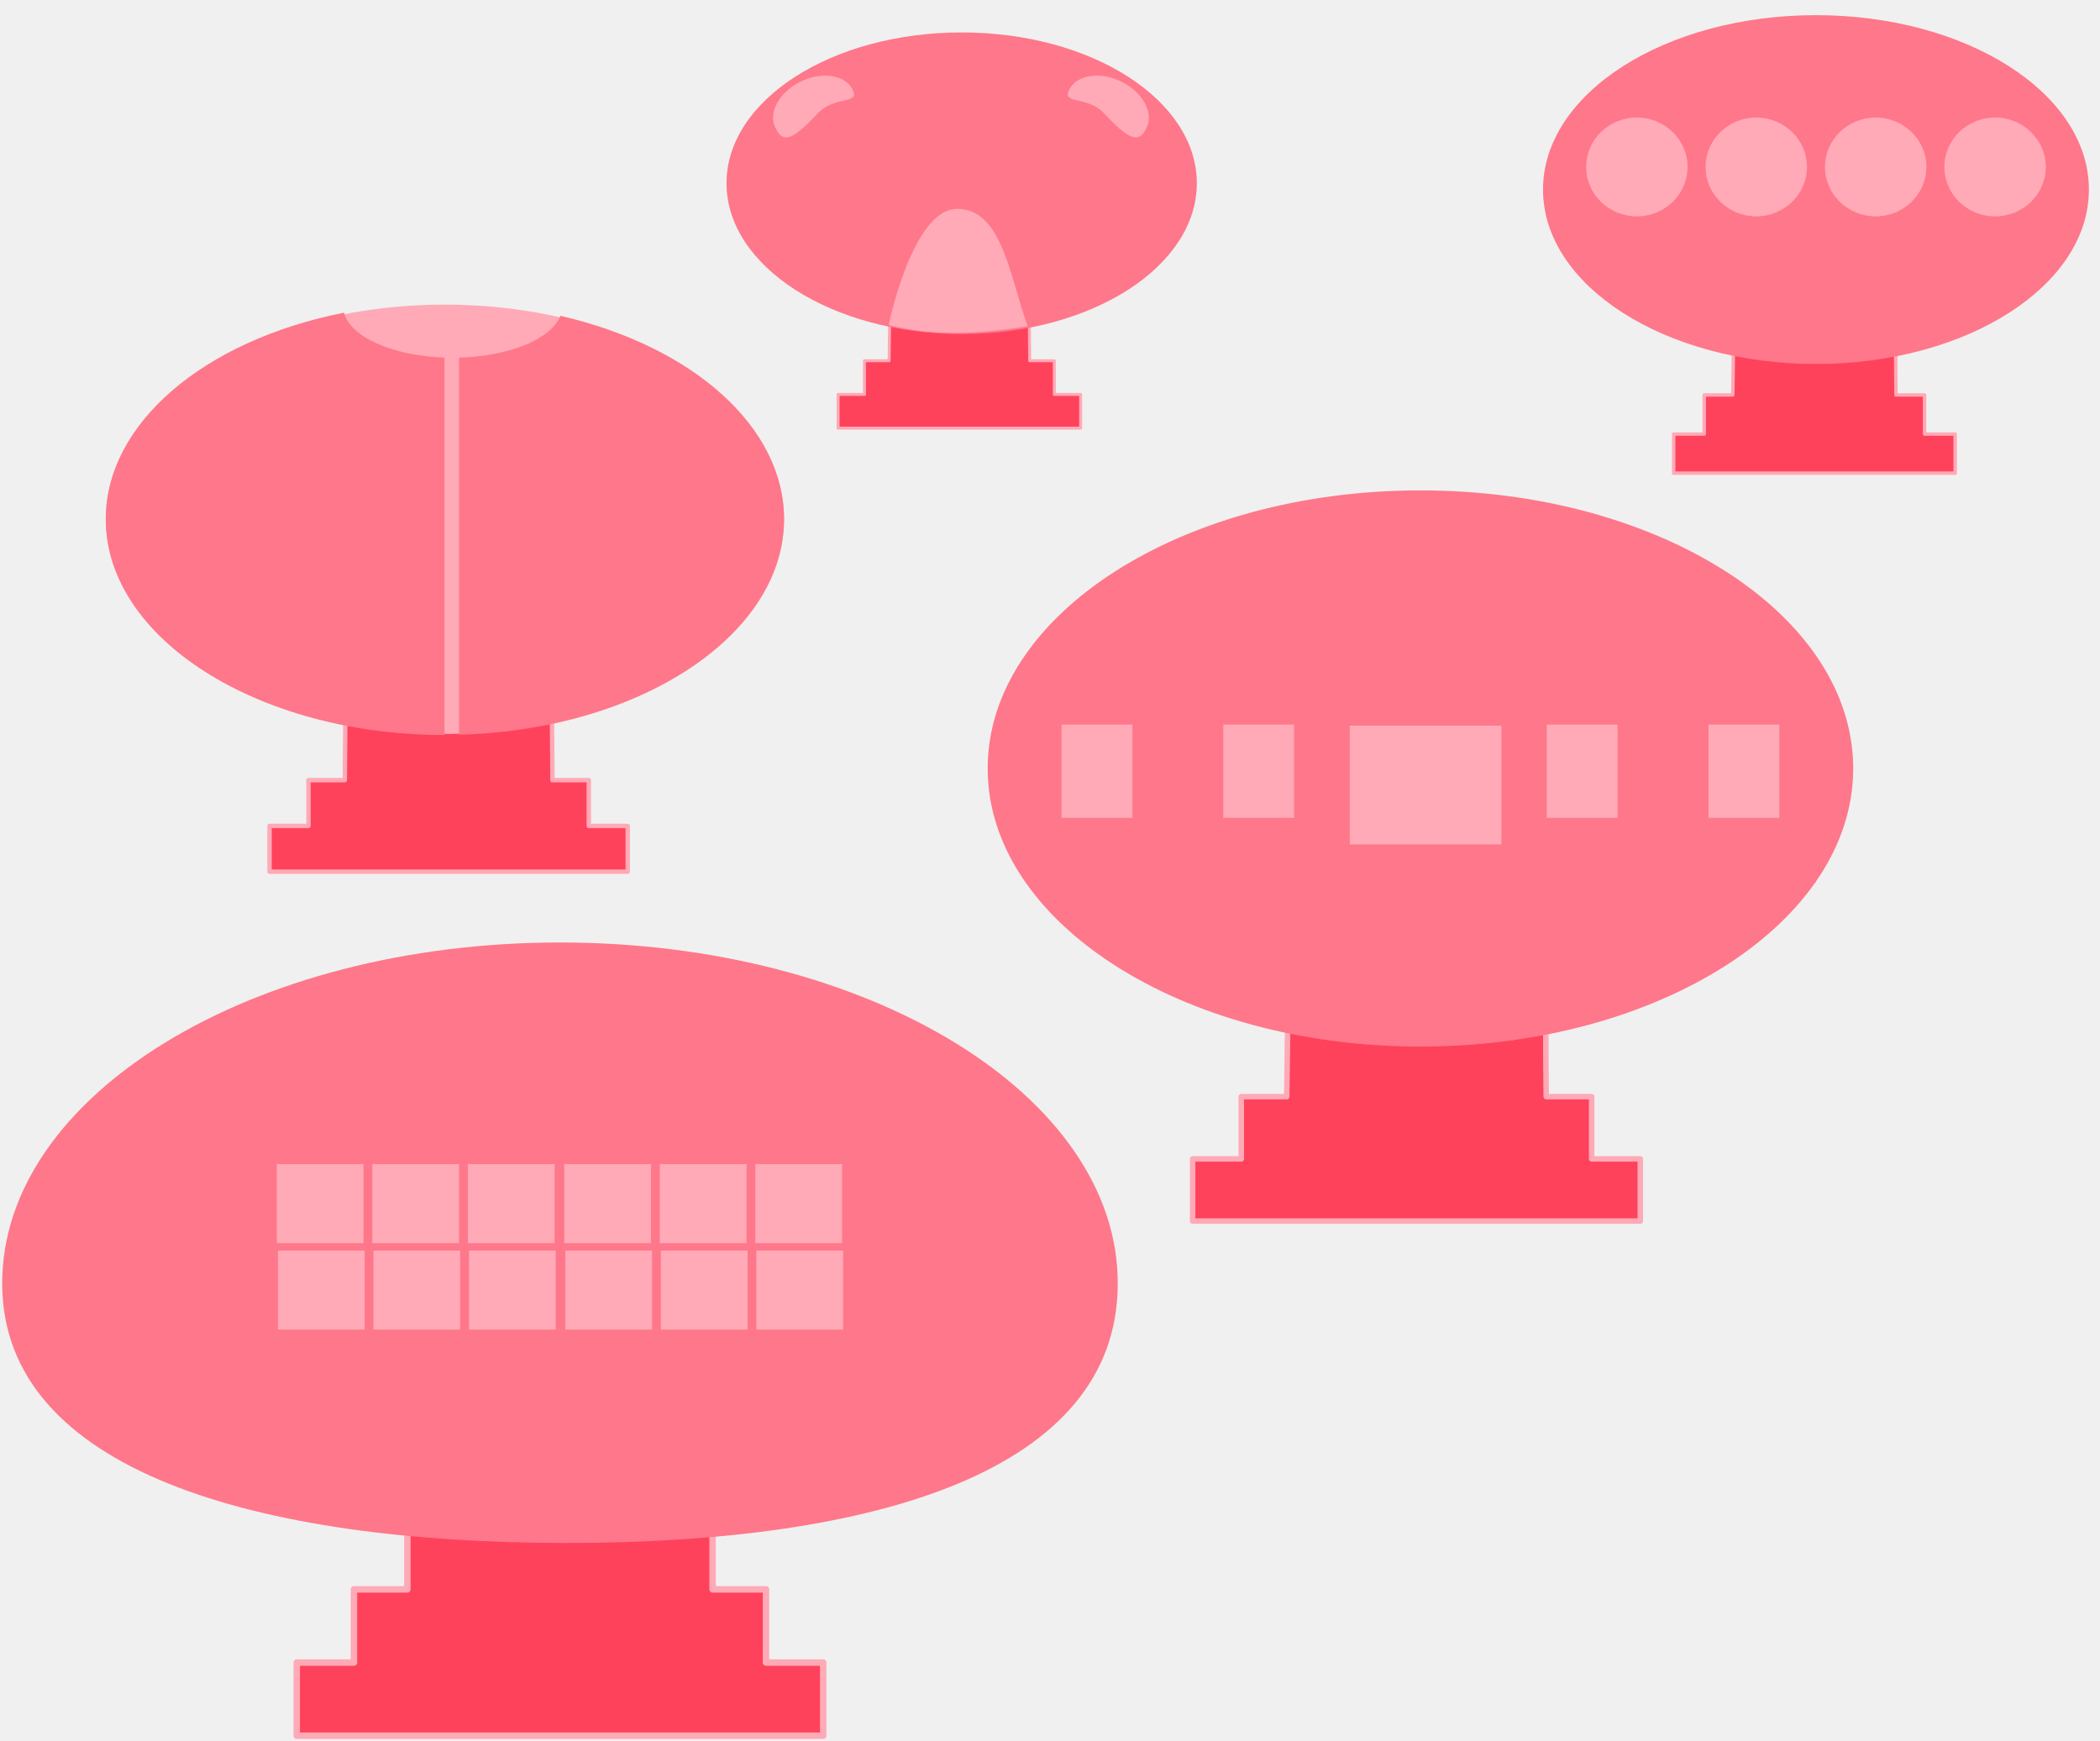
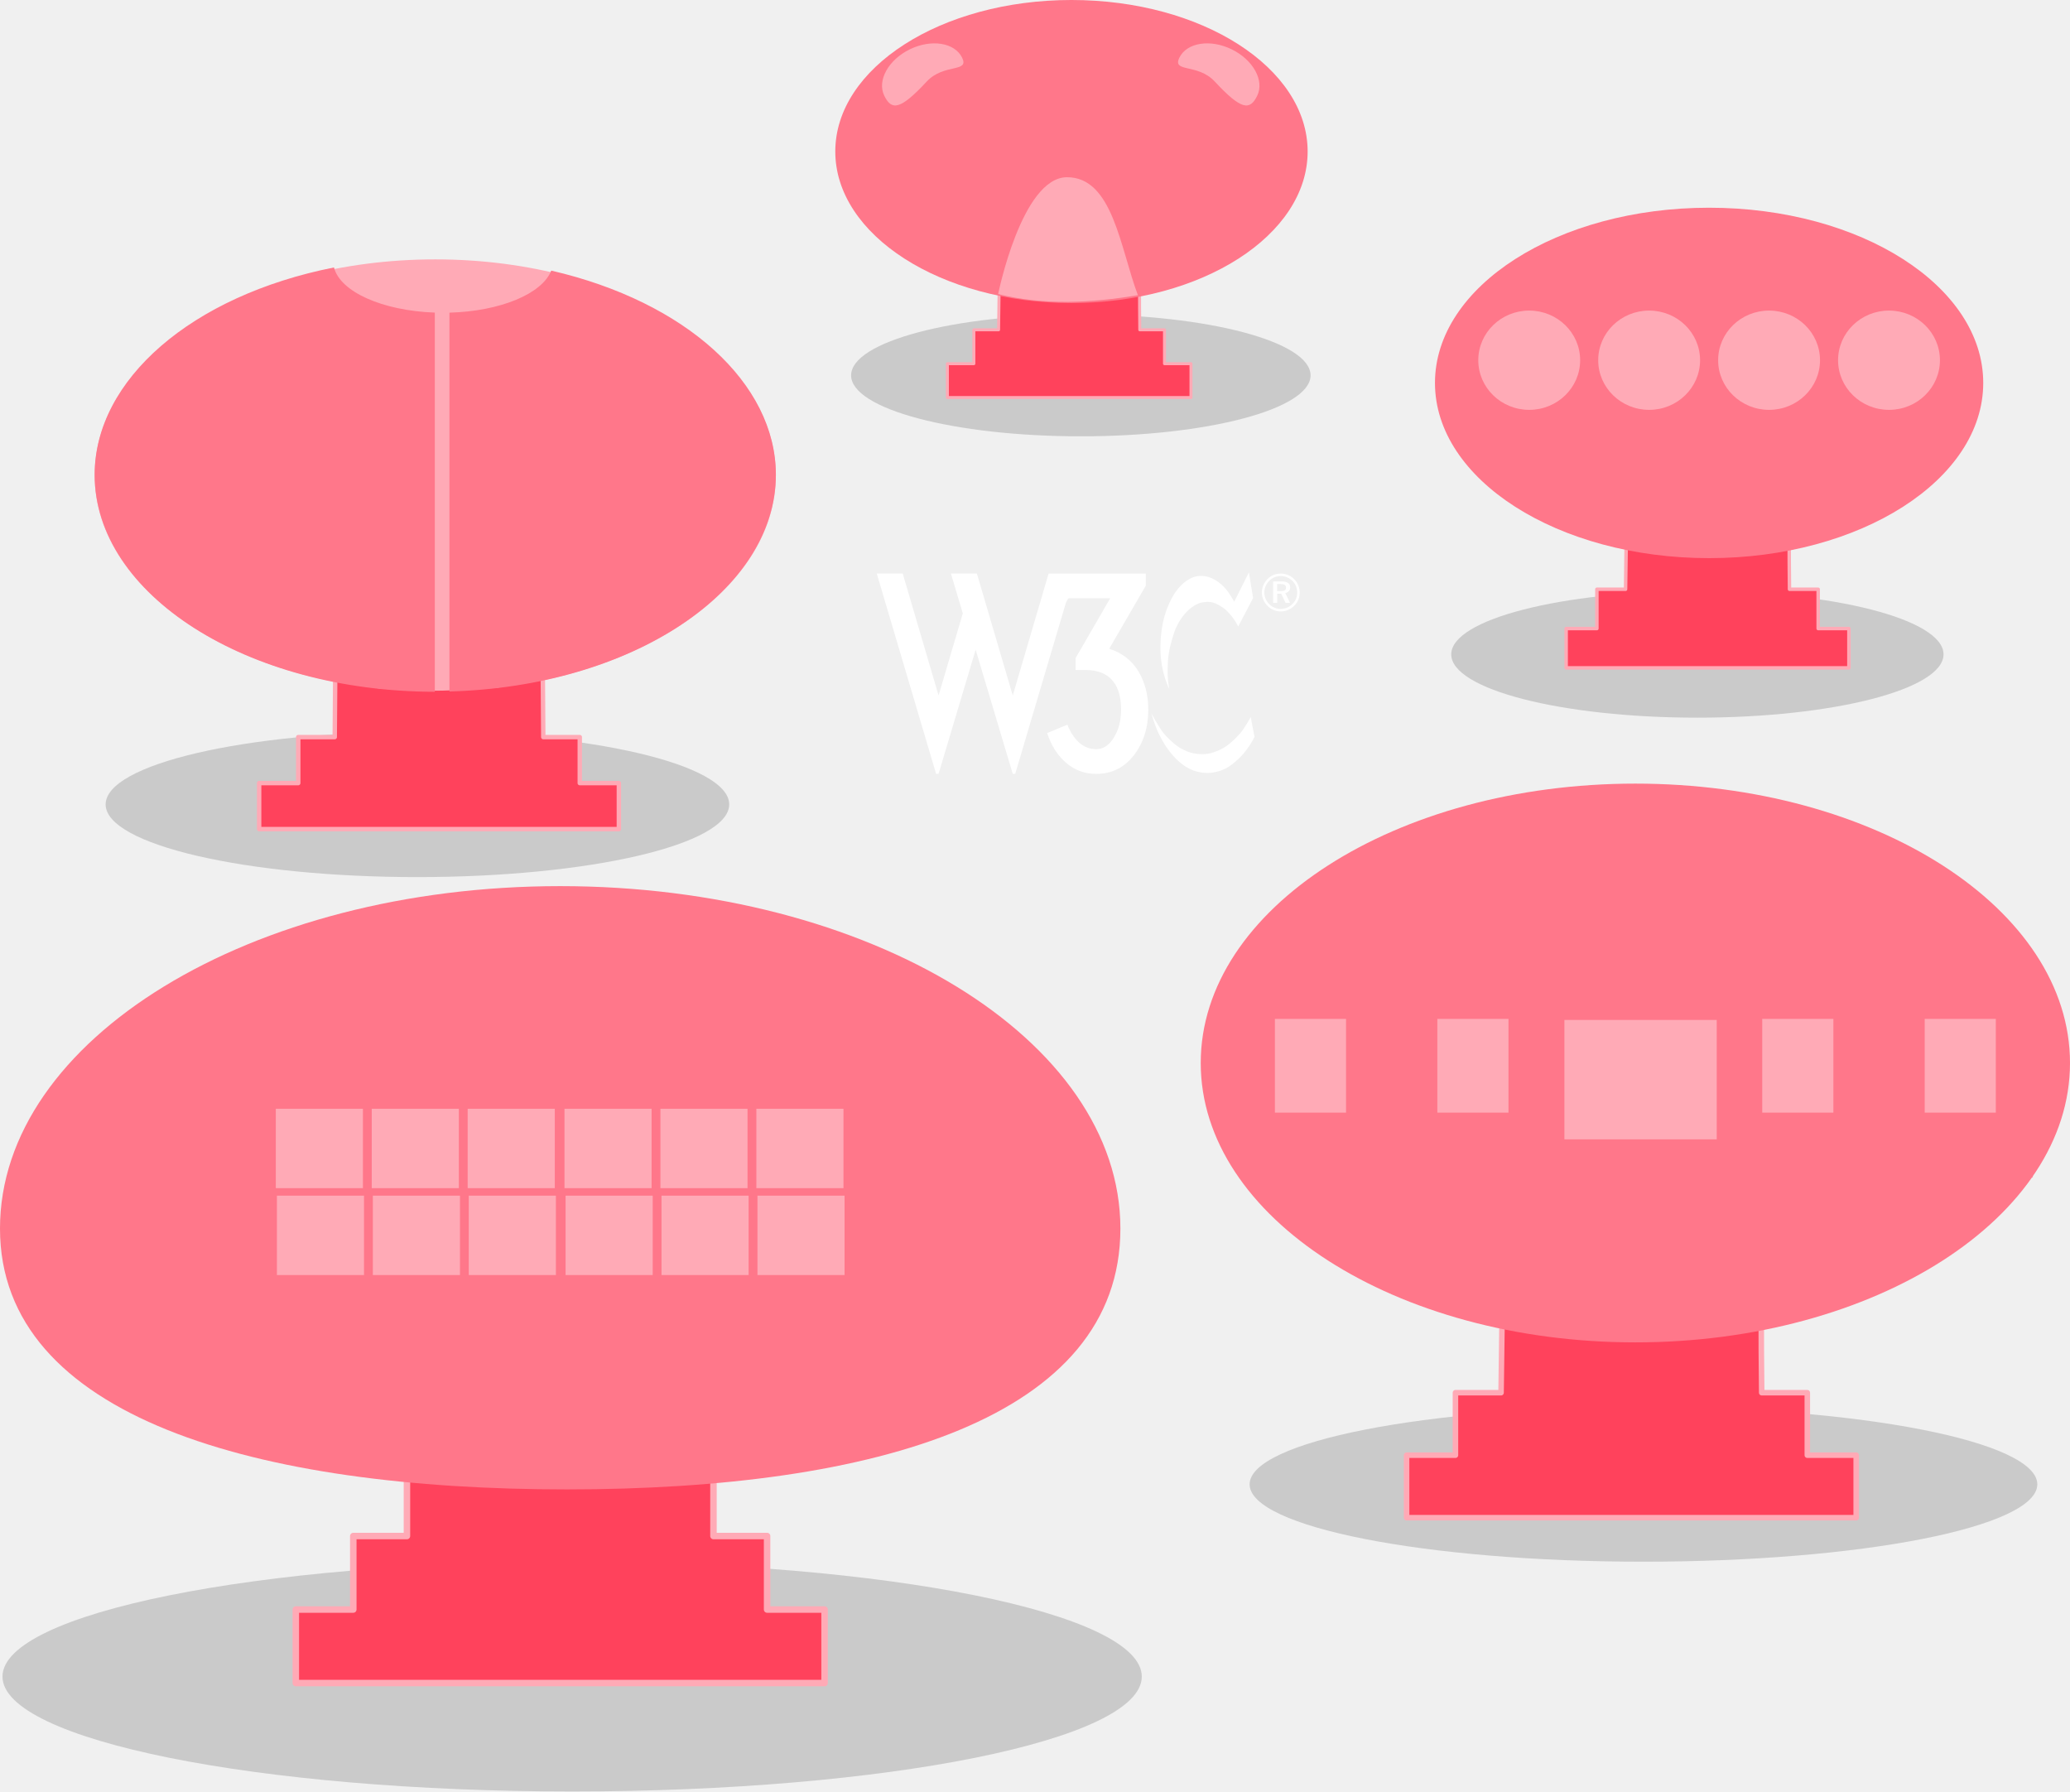
- <svg xmlns="http://www.w3.org/2000/svg" width="263.886mm" height="218.727mm" viewBox="0 0 263.886 218.727" version="1.1" id="svg5">
+ <svg xmlns="http://www.w3.org/2000/svg" width="258.993mm" height="224.117mm" viewBox="0 0 258.993 224.117" version="1.1" id="svg5">
  <defs id="defs2" />
-   <g id="layer1" transform="translate(-358.1523,-172.6404)">
-     <g id="g4061" style="stroke-width:0.1;stroke-dasharray:none" transform="matrix(0.7476752,0,0,0.7476752,287.4065,61.9012)">
-       <path id="rect6790" style="fill:#ff425c;fill-opacity:1;fill-rule:nonzero;stroke:#ffaab6;stroke-width:0.5;stroke-linecap:round;stroke-linejoin:round;stroke-dasharray:none;stroke-opacity:1" d="m 249.144,197.418 v 5.666 l -5.002,-1.216 -0.093,6.882 h -4.136 v 5.666 h -4.431 v 5.666 h 40.764 v -5.666 h -4.431 v -5.666 h -4.135 c 0,0 -0.093,-7.818 0,-6.882 0,-1.029 -5.095,1.216 -5.095,1.216 v -5.666 z" />
-       <ellipse style="fill:#ff778a;stroke-width:0.733" id="path8433" cx="256.246" cy="178.915" rx="39.522" ry="25.351" />
-       <g id="g1364" transform="translate(-2.549088)" />
-       <path id="path3110" style="fill:#ffaab6;stroke-width:0.7" d="m 237.952,163.221 c 1.234,2.531 -3.073,0.918 -5.918,3.978 -4.446,4.782 -5.881,4.907 -7.115,2.376 -1.234,-2.531 0.683,-6.005 4.282,-7.76 3.599,-1.755 7.517,-1.126 8.751,1.405 z" />
-       <path id="path3110-6" style="fill:#ffaab6;stroke-width:0.7;stroke-dasharray:none" d="m 274.3,163.221 c -1.234,2.531 3.073,0.918 5.918,3.978 4.446,4.782 5.881,4.907 7.115,2.376 1.234,-2.531 -0.683,-6.005 -4.282,-7.76 -3.599,-1.755 -7.517,-1.126 -8.751,1.405 z" />
-       <path style="fill:#ffaab6;fill-opacity:1;stroke-width:0.7" d="m 243.977,202.769 c 0,0 3.944,-19.513 11.506,-19.551 7.679,-0.038 8.918,11.878 11.88,19.738 -7.764,1.291 -15.622,1.75 -23.386,-0.187 z" id="path4027" />
+   <g id="layer1" transform="translate(-358.4287,-180.2372)">
+     <g id="g7553">
+       <ellipse style="opacity:0.2;fill:#333333;stroke-width:4" id="path7538" cx="410.655" cy="280.871" rx="39.01" ry="9.093" />
+       <ellipse style="opacity:0.2;fill:#333333;stroke-width:4" id="path7540" cx="493.661" cy="227.196" rx="28.744" ry="7.626" />
+       <ellipse style="opacity:0.2;fill:#333333;stroke-width:4.648" id="path7542" cx="570.801" cy="262.1" rx="30.797" ry="7.919" />
+       <ellipse style="opacity:0.2;fill:#333333;stroke-width:4.446" id="path7544" cx="564.055" cy="365.931" rx="49.276" ry="9.679" />
+       <ellipse style="opacity:0.2;fill:#333333;stroke-width:4.185" id="path7546" cx="430.013" cy="389.982" rx="71.274" ry="14.372" />
    </g>
-     <g id="g4118" style="stroke-width:0.1;stroke-dasharray:none" transform="matrix(1.104103,0,0,1.104103,207.7938,95.97267)">
-       <ellipse style="fill:#ffaab6;fill-opacity:1;stroke:none;stroke-width:0.5;stroke-linecap:round;stroke-linejoin:round;stroke-dasharray:none;stroke-opacity:1" id="path6663" cx="186.818" cy="128.587" rx="38.598" ry="24.472" />
-       <path id="rect6790-8" style="fill:#ff425c;fill-opacity:1;stroke:#ffaab6;stroke-width:0.5;stroke-linecap:round;stroke-linejoin:round;stroke-dasharray:none;stroke-opacity:1" d="m 180.523,152.503 v 0 h -1e-4 l -5.043,-1.104 -0.052,6.845 h -4.136 v 5.212 h -4.431 v 5.212 h 40.764 v -5.212 h -4.431 v -5.212 h -4.135 l -0.052,-6.897 -5.148,1.052 c -6.249,0.333 -6.012,0.518 -13.336,0.104 z" />
-       <path id="path6663-5" style="fill:#ff778a;fill-opacity:1;stroke:none;stroke-width:0;stroke-linecap:round;stroke-linejoin:round;stroke-dasharray:none;stroke-opacity:1" d="m 175.342,105.029 a 38.598,24.605 0 0 0 -27.122,23.476 38.598,24.605 0 0 0 38.548,24.604 v -42.964 a 12.458,5.816 0 0 1 -11.427,-5.117 z m 24.618,0.357 a 12.458,5.816 0 0 1 -11.534,4.766 v 42.923 a 38.598,24.605 0 0 0 36.991,-24.57 38.598,24.605 0 0 0 -25.457,-23.119 z" />
-     </g>
-     <g id="g4213" style="stroke-width:0.1;stroke-dasharray:none" transform="matrix(0.8678417,0,0,0.8678417,364.0998,41.1149)">
-       <path id="rect6790-3" style="fill:#ff425c;fill-opacity:1;fill-rule:nonzero;stroke:#ffaab6;stroke-width:0.5;stroke-linecap:round;stroke-linejoin:round;stroke-dasharray:none;stroke-opacity:1" d="m 249.144,197.418 v 5.666 l -5.002,-1.216 -0.093,6.882 h -4.136 v 5.666 h -4.431 v 5.666 h 40.764 v -5.666 h -4.431 v -5.666 h -4.135 c 0,0 -0.093,-7.818 0,-6.882 0,-1.029 -5.095,1.216 -5.095,1.216 v -5.666 z" />
-       <ellipse style="fill:#ff778a;stroke-width:0.732" id="path8433-3" cx="256.091" cy="179.008" rx="39.522" ry="25.257" />
-       <g id="g1364-6" transform="translate(-2.549088)">
-         <g id="g4161">
-           <ellipse style="fill:#ffaab6;fill-opacity:1;stroke-width:0.624" id="path492" cx="232.705" cy="175.734" rx="7.343" ry="7.156" />
-           <ellipse style="fill:#ffaab6;fill-opacity:1;stroke-width:0.624;stroke-dasharray:none" id="path492-5" cx="249.995" cy="175.734" rx="7.343" ry="7.156" />
-           <ellipse style="fill:#ffaab6;fill-opacity:1;stroke-width:0.624;stroke-dasharray:none" id="path492-5-1" cx="267.286" cy="175.734" rx="7.343" ry="7.156" />
-           <ellipse style="fill:#ffaab6;fill-opacity:1;stroke-width:0.624;stroke-dasharray:none" id="path492-5-6" cx="284.576" cy="175.734" rx="7.343" ry="7.156" />
+     <g id="g7536">
+       <g id="g4061" style="stroke-width:0.1;stroke-dasharray:none" transform="matrix(0.7476752,0,0,0.7476752,300.8987,65.42091)">
+         <path id="rect6790" style="fill:#ff425c;fill-opacity:1;fill-rule:nonzero;stroke:#ffaab6;stroke-width:0.5;stroke-linecap:round;stroke-linejoin:round;stroke-dasharray:none;stroke-opacity:1" d="m 249.144,197.418 v 5.666 l -5.002,-1.216 -0.093,6.882 h -4.136 v 5.666 h -4.431 v 5.666 h 40.764 v -5.666 h -4.431 v -5.666 h -4.135 c 0,0 -0.093,-7.818 0,-6.882 0,-1.029 -5.095,1.216 -5.095,1.216 v -5.666 z" />
+         <ellipse style="fill:#ff778a;stroke-width:0.733" id="path8433" cx="256.246" cy="178.915" rx="39.522" ry="25.351" />
+         <g id="g1364" transform="translate(-2.549088)" />
+         <path id="path3110" style="fill:#ffaab6;stroke-width:0.7" d="m 237.952,163.221 c 1.234,2.531 -3.073,0.918 -5.918,3.978 -4.446,4.782 -5.881,4.907 -7.115,2.376 -1.234,-2.531 0.683,-6.005 4.282,-7.76 3.599,-1.755 7.517,-1.126 8.751,1.405 z" />
+         <path id="path3110-6" style="fill:#ffaab6;stroke-width:0.7;stroke-dasharray:none" d="m 274.3,163.221 c -1.234,2.531 3.073,0.918 5.918,3.978 4.446,4.782 5.881,4.907 7.115,2.376 1.234,-2.531 -0.683,-6.005 -4.282,-7.76 -3.599,-1.755 -7.517,-1.126 -8.751,1.405 z" />
+         <path style="fill:#ffaab6;fill-opacity:1;stroke-width:0.7" d="m 243.977,202.769 c 0,0 3.944,-19.513 11.506,-19.551 7.679,-0.038 8.918,11.878 11.88,19.738 -7.764,1.291 -15.622,1.75 -23.386,-0.187 z" id="path4027" />
+       </g>
+       <g id="g4118" style="stroke-width:0.1;stroke-dasharray:none" transform="matrix(1.104103,0,0,1.104103,206.6206,97.73253)">
+         <ellipse style="fill:#ffaab6;fill-opacity:1;stroke:none;stroke-width:0.5;stroke-linecap:round;stroke-linejoin:round;stroke-dasharray:none;stroke-opacity:1" id="path6663" cx="186.818" cy="128.587" rx="38.598" ry="24.472" />
+         <path id="rect6790-8" style="fill:#ff425c;fill-opacity:1;stroke:#ffaab6;stroke-width:0.5;stroke-linecap:round;stroke-linejoin:round;stroke-dasharray:none;stroke-opacity:1" d="m 180.523,152.503 v 0 h -1e-4 l -5.043,-1.104 -0.052,6.845 h -4.136 v 5.212 h -4.431 v 5.212 h 40.764 v -5.212 h -4.431 v -5.212 h -4.135 l -0.052,-6.897 -5.148,1.052 c -6.249,0.333 -6.012,0.518 -13.336,0.104 z" />
+         <path id="path6663-5" style="fill:#ff778a;fill-opacity:1;stroke:none;stroke-width:0;stroke-linecap:round;stroke-linejoin:round;stroke-dasharray:none;stroke-opacity:1" d="m 175.342,105.029 a 38.598,24.605 0 0 0 -27.122,23.476 38.598,24.605 0 0 0 38.548,24.604 v -42.964 a 12.458,5.816 0 0 1 -11.427,-5.117 z m 24.618,0.357 a 12.458,5.816 0 0 1 -11.534,4.766 v 42.923 a 38.598,24.605 0 0 0 36.991,-24.57 38.598,24.605 0 0 0 -25.457,-23.119 z" />
+       </g>
+       <g id="g4213" style="stroke-width:0.1;stroke-dasharray:none" transform="matrix(0.8678417,0,0,0.8678417,350.021,72.79226)">
+         <path id="rect6790-3" style="fill:#ff425c;fill-opacity:1;fill-rule:nonzero;stroke:#ffaab6;stroke-width:0.5;stroke-linecap:round;stroke-linejoin:round;stroke-dasharray:none;stroke-opacity:1" d="m 249.144,197.418 v 5.666 l -5.002,-1.216 -0.093,6.882 h -4.136 v 5.666 h -4.431 v 5.666 h 40.764 v -5.666 h -4.431 v -5.666 h -4.135 c 0,0 -0.093,-7.818 0,-6.882 0,-1.029 -5.095,1.216 -5.095,1.216 v -5.666 z" />
+         <ellipse style="fill:#ff778a;stroke-width:0.732" id="path8433-3" cx="256.091" cy="179.008" rx="39.522" ry="25.257" />
+         <g id="g1364-6" transform="translate(-2.549088)">
+           <g id="g4161">
+             <ellipse style="fill:#ffaab6;fill-opacity:1;stroke-width:0.624" id="path492" cx="232.705" cy="175.734" rx="7.343" ry="7.156" />
+             <ellipse style="fill:#ffaab6;fill-opacity:1;stroke-width:0.624;stroke-dasharray:none" id="path492-5" cx="249.995" cy="175.734" rx="7.343" ry="7.156" />
+             <ellipse style="fill:#ffaab6;fill-opacity:1;stroke-width:0.624;stroke-dasharray:none" id="path492-5-1" cx="267.286" cy="175.734" rx="7.343" ry="7.156" />
+             <ellipse style="fill:#ffaab6;fill-opacity:1;stroke-width:0.624;stroke-dasharray:none" id="path492-5-6" cx="284.576" cy="175.734" rx="7.343" ry="7.156" />
+           </g>
        </g>
      </g>
+       <g id="g4280" style="stroke-width:0.1;stroke-dasharray:none" transform="matrix(1.380002,0,0,1.380002,209.4503,66.39247)">
+         <path id="rect6790-5" style="fill:#ff425c;fill-opacity:1;fill-rule:nonzero;stroke:#ffaab6;stroke-width:0.5;stroke-linecap:round;stroke-linejoin:round;stroke-dasharray:none;stroke-opacity:1" d="m 249.144,197.418 v 5.666 l -5.002,-1.216 -0.093,6.882 h -4.136 v 5.666 h -4.431 v 5.666 h 40.764 v -5.666 h -4.431 v -5.666 h -4.135 c 0,0 -0.093,-7.818 0,-6.882 0,-1.029 -5.095,1.216 -5.095,1.216 v -5.666 z" />
+         <rect style="fill:#ffaab6;fill-opacity:1;stroke-width:0.7" id="rect1832" width="69.321" height="16.404" x="222.94" y="172.848" />
+         <path id="path6786" style="fill:#ff778a;fill-opacity:1;fill-rule:nonzero;stroke:none;stroke-width:0.5;stroke-linecap:round;stroke-linejoin:round;stroke-dasharray:none;stroke-opacity:1" d="m 256.225,153.534 a 39.406,25.327 0 0 0 -39.406,25.327 39.406,25.327 0 0 0 39.406,25.327 39.406,25.327 0 0 0 39.406,-25.327 39.406,25.327 0 0 0 -39.406,-25.327 z m -32.681,21.33 h 6.45 v 8.495 h -6.45 z m 14.728,0 h 6.45 v 8.495 h -6.45 z m 29.456,0 h 6.45 v 8.495 h -6.45 z m 14.728,0 h 6.45 v 8.495 h -6.45 z m -32.665,0.095 h 13.811 v 10.822 h -13.811 z" />
+       </g>
+       <g id="g4323" transform="matrix(1.62295,0,0,1.62295,68.2952,-109.5311)">
+         <path id="rect6790-58" style="fill:#ff425c;fill-opacity:1;stroke:#ffaab6;stroke-width:0.5;stroke-linecap:round;stroke-linejoin:round;stroke-dasharray:none;stroke-opacity:1" d="m 215.236,291.281 h -5.095 v 5.666 h -4.136 v 5.666 h -4.431 v 5.666 h 40.764 v -5.666 h -4.431 v -5.666 h -4.135 v -5.666 h -5.095 c -7.357,-0.12 -4.721,0.028 -13.441,0 z" />
+         <ellipse style="fill:#ffaab6;fill-opacity:1;stroke:none;stroke-width:0.7" id="path48976" cx="223.104" cy="270.786" rx="28.777" ry="11.732" />
+         <path id="path17284" style="fill:#ff778a;fill-opacity:1;stroke-width:0.47;stroke-linecap:round;stroke-linejoin:round" d="m 221.956,246.85 c -23.851,0 -43.187,11.818 -43.187,26.397 0,14.579 19.846,20.106 43.697,20.106 23.852,0 42.677,-5.527 42.677,-20.106 0,-14.579 -19.336,-26.397 -43.187,-26.397 z m -21.924,17.162 h 6.716 v 6.121 h -6.716 z m 7.396,0 h 6.716 v 6.121 h -6.716 z m 7.396,0 h 6.716 v 6.121 h -6.716 z m 7.463,0 h 6.716 v 6.121 h -6.716 z m 7.396,0 h 6.716 v 6.121 h -6.716 z m 7.396,0 h 6.716 v 6.121 h -6.716 z m -36.962,6.697 h 6.716 v 6.121 h -6.716 z m 7.396,0 h 6.716 v 6.121 h -6.716 z m 7.396,0 h 6.716 v 6.121 h -6.716 z m 7.462,0 h 6.716 v 6.121 h -6.716 z m 7.396,0 h 6.716 v 6.121 h -6.716 z m 7.396,0 h 6.716 v 6.121 h -6.716 z" />
+         <g id="g17652" style="fill:#ffffff" transform="translate(-0.212534)" />
+       </g>
    </g>
-     <g id="g4280" style="stroke-width:0.1;stroke-dasharray:none" transform="matrix(1.380002,0,0,1.380002,183.0525,22.39614)">
-       <path id="rect6790-5" style="fill:#ff425c;fill-opacity:1;fill-rule:nonzero;stroke:#ffaab6;stroke-width:0.5;stroke-linecap:round;stroke-linejoin:round;stroke-dasharray:none;stroke-opacity:1" d="m 249.144,197.418 v 5.666 l -5.002,-1.216 -0.093,6.882 h -4.136 v 5.666 h -4.431 v 5.666 h 40.764 v -5.666 h -4.431 v -5.666 h -4.135 c 0,0 -0.093,-7.818 0,-6.882 0,-1.029 -5.095,1.216 -5.095,1.216 v -5.666 z" />
-       <rect style="fill:#ffaab6;fill-opacity:1;stroke-width:0.7" id="rect1832" width="69.321" height="16.404" x="222.94" y="172.848" />
-       <path id="path6786" style="fill:#ff778a;fill-opacity:1;fill-rule:nonzero;stroke:none;stroke-width:0.5;stroke-linecap:round;stroke-linejoin:round;stroke-dasharray:none;stroke-opacity:1" d="m 256.225,153.534 a 39.406,25.327 0 0 0 -39.406,25.327 39.406,25.327 0 0 0 39.406,25.327 39.406,25.327 0 0 0 39.406,-25.327 39.406,25.327 0 0 0 -39.406,-25.327 z m -32.681,21.33 h 6.45 v 8.495 h -6.45 z m 14.728,0 h 6.45 v 8.495 h -6.45 z m 29.456,0 h 6.45 v 8.495 h -6.45 z m 14.728,0 h 6.45 v 8.495 h -6.45 z m -32.665,0.095 h 13.811 v 10.822 h -13.811 z" />
-     </g>
-     <g id="g4323" transform="matrix(1.62295,0,0,1.62295,68.2952,-109.5311)">
-       <path id="rect6790-58" style="fill:#ff425c;fill-opacity:1;stroke:#ffaab6;stroke-width:0.5;stroke-linecap:round;stroke-linejoin:round;stroke-dasharray:none;stroke-opacity:1" d="m 215.236,291.281 h -5.095 v 5.666 h -4.136 v 5.666 h -4.431 v 5.666 h 40.764 v -5.666 h -4.431 v -5.666 h -4.135 v -5.666 h -5.095 c -7.357,-0.12 -4.721,0.028 -13.441,0 z" />
-       <ellipse style="fill:#ffaab6;fill-opacity:1;stroke:none;stroke-width:0.7" id="path48976" cx="223.104" cy="270.786" rx="28.777" ry="11.732" />
-       <path id="path17284" style="fill:#ff778a;fill-opacity:1;stroke-width:0.47;stroke-linecap:round;stroke-linejoin:round" d="m 221.956,246.85 c -23.851,0 -43.187,11.818 -43.187,26.397 0,14.579 19.846,20.106 43.697,20.106 23.852,0 42.677,-5.527 42.677,-20.106 0,-14.579 -19.336,-26.397 -43.187,-26.397 z m -21.924,17.162 h 6.716 v 6.121 h -6.716 z m 7.396,0 h 6.716 v 6.121 h -6.716 z m 7.396,0 h 6.716 v 6.121 h -6.716 z m 7.463,0 h 6.716 v 6.121 h -6.716 z m 7.396,0 h 6.716 v 6.121 h -6.716 z m 7.396,0 h 6.716 v 6.121 h -6.716 z m -36.962,6.697 h 6.716 v 6.121 h -6.716 z m 7.396,0 h 6.716 v 6.121 h -6.716 z m 7.396,0 h 6.716 v 6.121 h -6.716 z m 7.462,0 h 6.716 v 6.121 h -6.716 z m 7.396,0 h 6.716 v 6.121 h -6.716 z m 7.396,0 h 6.716 v 6.121 h -6.716 z" />
-       <g id="g17652" style="fill:#ffffff" transform="translate(-0.212534)" />
+     <g id="g7505" transform="translate(-22.83275,-81.82713)">
+       <path d="m 503.489,333.821 4.486,15.251 4.485,-15.251 h 12.161 v 1.516 l -4.579,7.889 c 1.609,0.516 2.825,1.455 3.65,2.815 0.825,1.362 1.238,2.959 1.238,4.795 0,2.27 -0.604,4.177 -1.811,5.723 -1.207,1.546 -2.769,2.32 -4.687,2.32 -1.444,0 -2.702,-0.458 -3.773,-1.376 -1.073,-0.918 -1.866,-2.16 -2.382,-3.728 l 2.536,-1.052 c 0.371,0.949 0.861,1.697 1.47,2.242 0.608,0.547 1.325,0.82 2.15,0.82 0.865,0 1.598,-0.485 2.196,-1.454 0.598,-0.969 0.898,-2.134 0.898,-3.496 0,-1.506 -0.32,-2.671 -0.959,-3.496 -0.744,-0.969 -1.909,-1.454 -3.497,-1.454 h -1.237 v -1.485 l 4.33,-7.487 h -5.227 l -0.297,0.506 -6.358,21.455 h -0.309 l -4.641,-15.529 -4.64,15.529 h -0.309 l -7.423,-25.055 h 3.248 l 4.485,15.251 3.032,-10.27 -1.485,-4.981 h 3.247 v -0.001 z" fill="#005A9C" id="path2" style="fill:#ffffff;stroke-width:0.265" />
+       <path d="m 541.502,333.821 c -0.638,0 -1.21,0.23 -1.644,0.671 -0.46,0.468 -0.717,1.072 -0.717,1.697 0,0.625 0.244,1.204 0.691,1.658 0.454,0.46 1.039,0.711 1.671,0.711 0.618,0 1.217,-0.25 1.683,-0.703 0.447,-0.434 0.691,-1.013 0.691,-1.664 0,-0.632 -0.25,-1.223 -0.684,-1.664 -0.45,-0.462 -1.042,-0.705 -1.688,-0.705 z m 2.058,2.388 c 0,0.546 -0.211,1.053 -0.598,1.427 -0.408,0.395 -0.915,0.606 -1.474,0.606 -0.525,0 -1.045,-0.216 -1.434,-0.611 -0.388,-0.395 -0.605,-0.901 -0.605,-1.44 0,-0.539 0.224,-1.065 0.625,-1.473 0.375,-0.382 0.881,-0.585 1.433,-0.585 0.566,0 1.072,0.211 1.467,0.611 0.384,0.38 0.587,0.892 0.587,1.465 z m -1.992,-1.408 h -1.012 v 2.684 h 0.506 V 336.34 h 0.5 l 0.546,1.144 h 0.565 l -0.599,-1.223 c 0.388,-0.08 0.612,-0.342 0.612,-0.723 0.003,-0.487 -0.368,-0.738 -1.117,-0.738 z m -0.093,0.329 c 0.473,0 0.69,0.132 0.69,0.46 0,0.315 -0.217,0.428 -0.678,0.428 h -0.428 v -0.888 h 0.415 z" id="path4" style="fill:#ffffff;stroke-width:0.265" />
+       <path d="m 537.52,333.68 0.526,3.199 -1.862,3.564 c 0,0 -0.715,-1.512 -1.903,-2.348 -1,-0.705 -1.653,-0.858 -2.672,-0.648 -1.309,0.27 -2.794,1.836 -3.442,3.766 -0.775,2.309 -0.783,3.427 -0.81,4.453 -0.043,1.647 0.216,2.618 0.216,2.618 0,0 -1.131,-2.092 -1.12,-5.156 0.007,-2.188 0.351,-4.171 1.363,-6.128 0.89,-1.721 2.214,-2.754 3.389,-2.875 1.214,-0.125 2.174,0.46 2.916,1.093 0.778,0.666 1.565,2.119 1.565,2.119 l 1.831,-3.658 z" id="path6" style="fill:#ffffff;stroke-width:0.265" />
+       <path d="m 537.75,351.78 c 0,0 -0.823,1.472 -1.336,2.039 -0.513,0.568 -1.431,1.566 -2.564,2.066 -1.133,0.499 -1.727,0.593 -2.848,0.486 -1.119,-0.107 -2.159,-0.755 -2.523,-1.026 -0.364,-0.27 -1.296,-1.066 -1.823,-1.809 -0.527,-0.743 -1.35,-2.227 -1.35,-2.227 0,0 0.458,1.488 0.746,2.119 0.165,0.364 0.672,1.475 1.393,2.443 0.672,0.902 1.978,2.456 3.962,2.807 1.984,0.351 3.347,-0.54 3.685,-0.755 0.337,-0.215 1.048,-0.811 1.499,-1.294 0.47,-0.502 0.915,-1.143 1.16,-1.527 0.18,-0.281 0.473,-0.851 0.473,-0.851 L 537.75,351.782 Z" id="path8" style="fill:#ffffff;stroke-width:0.265" />
    </g>
  </g>
</svg>
